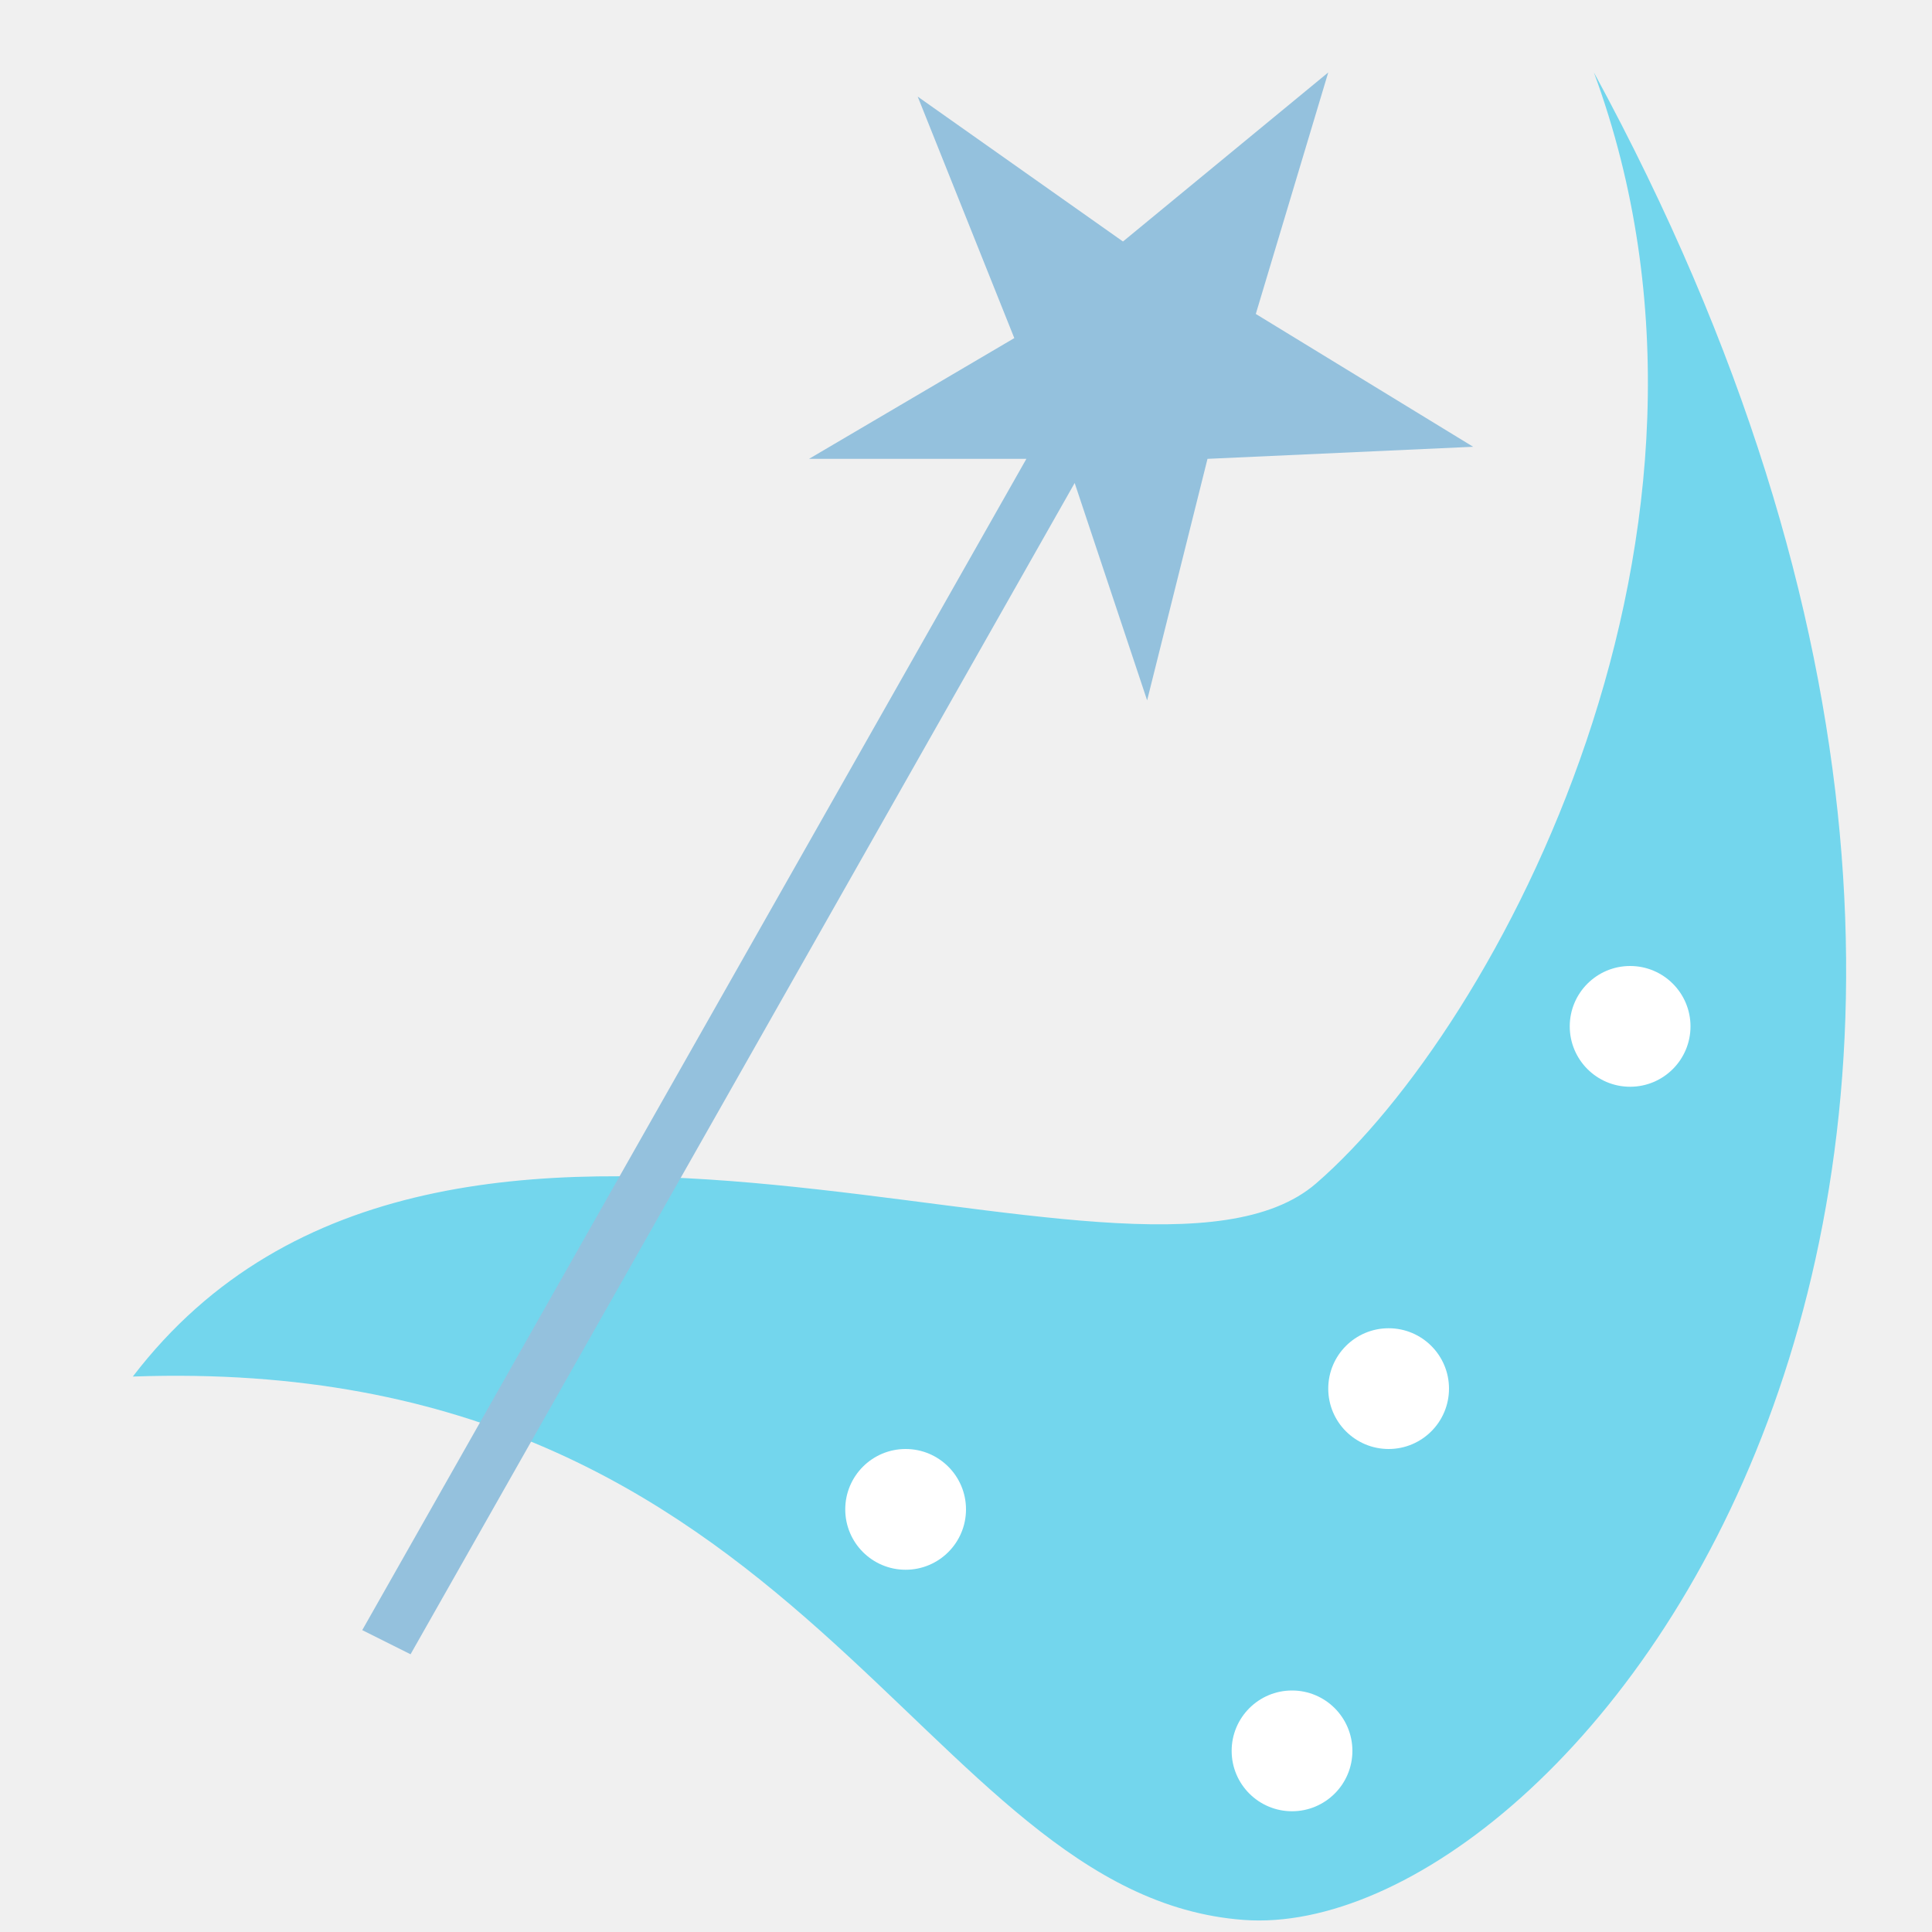
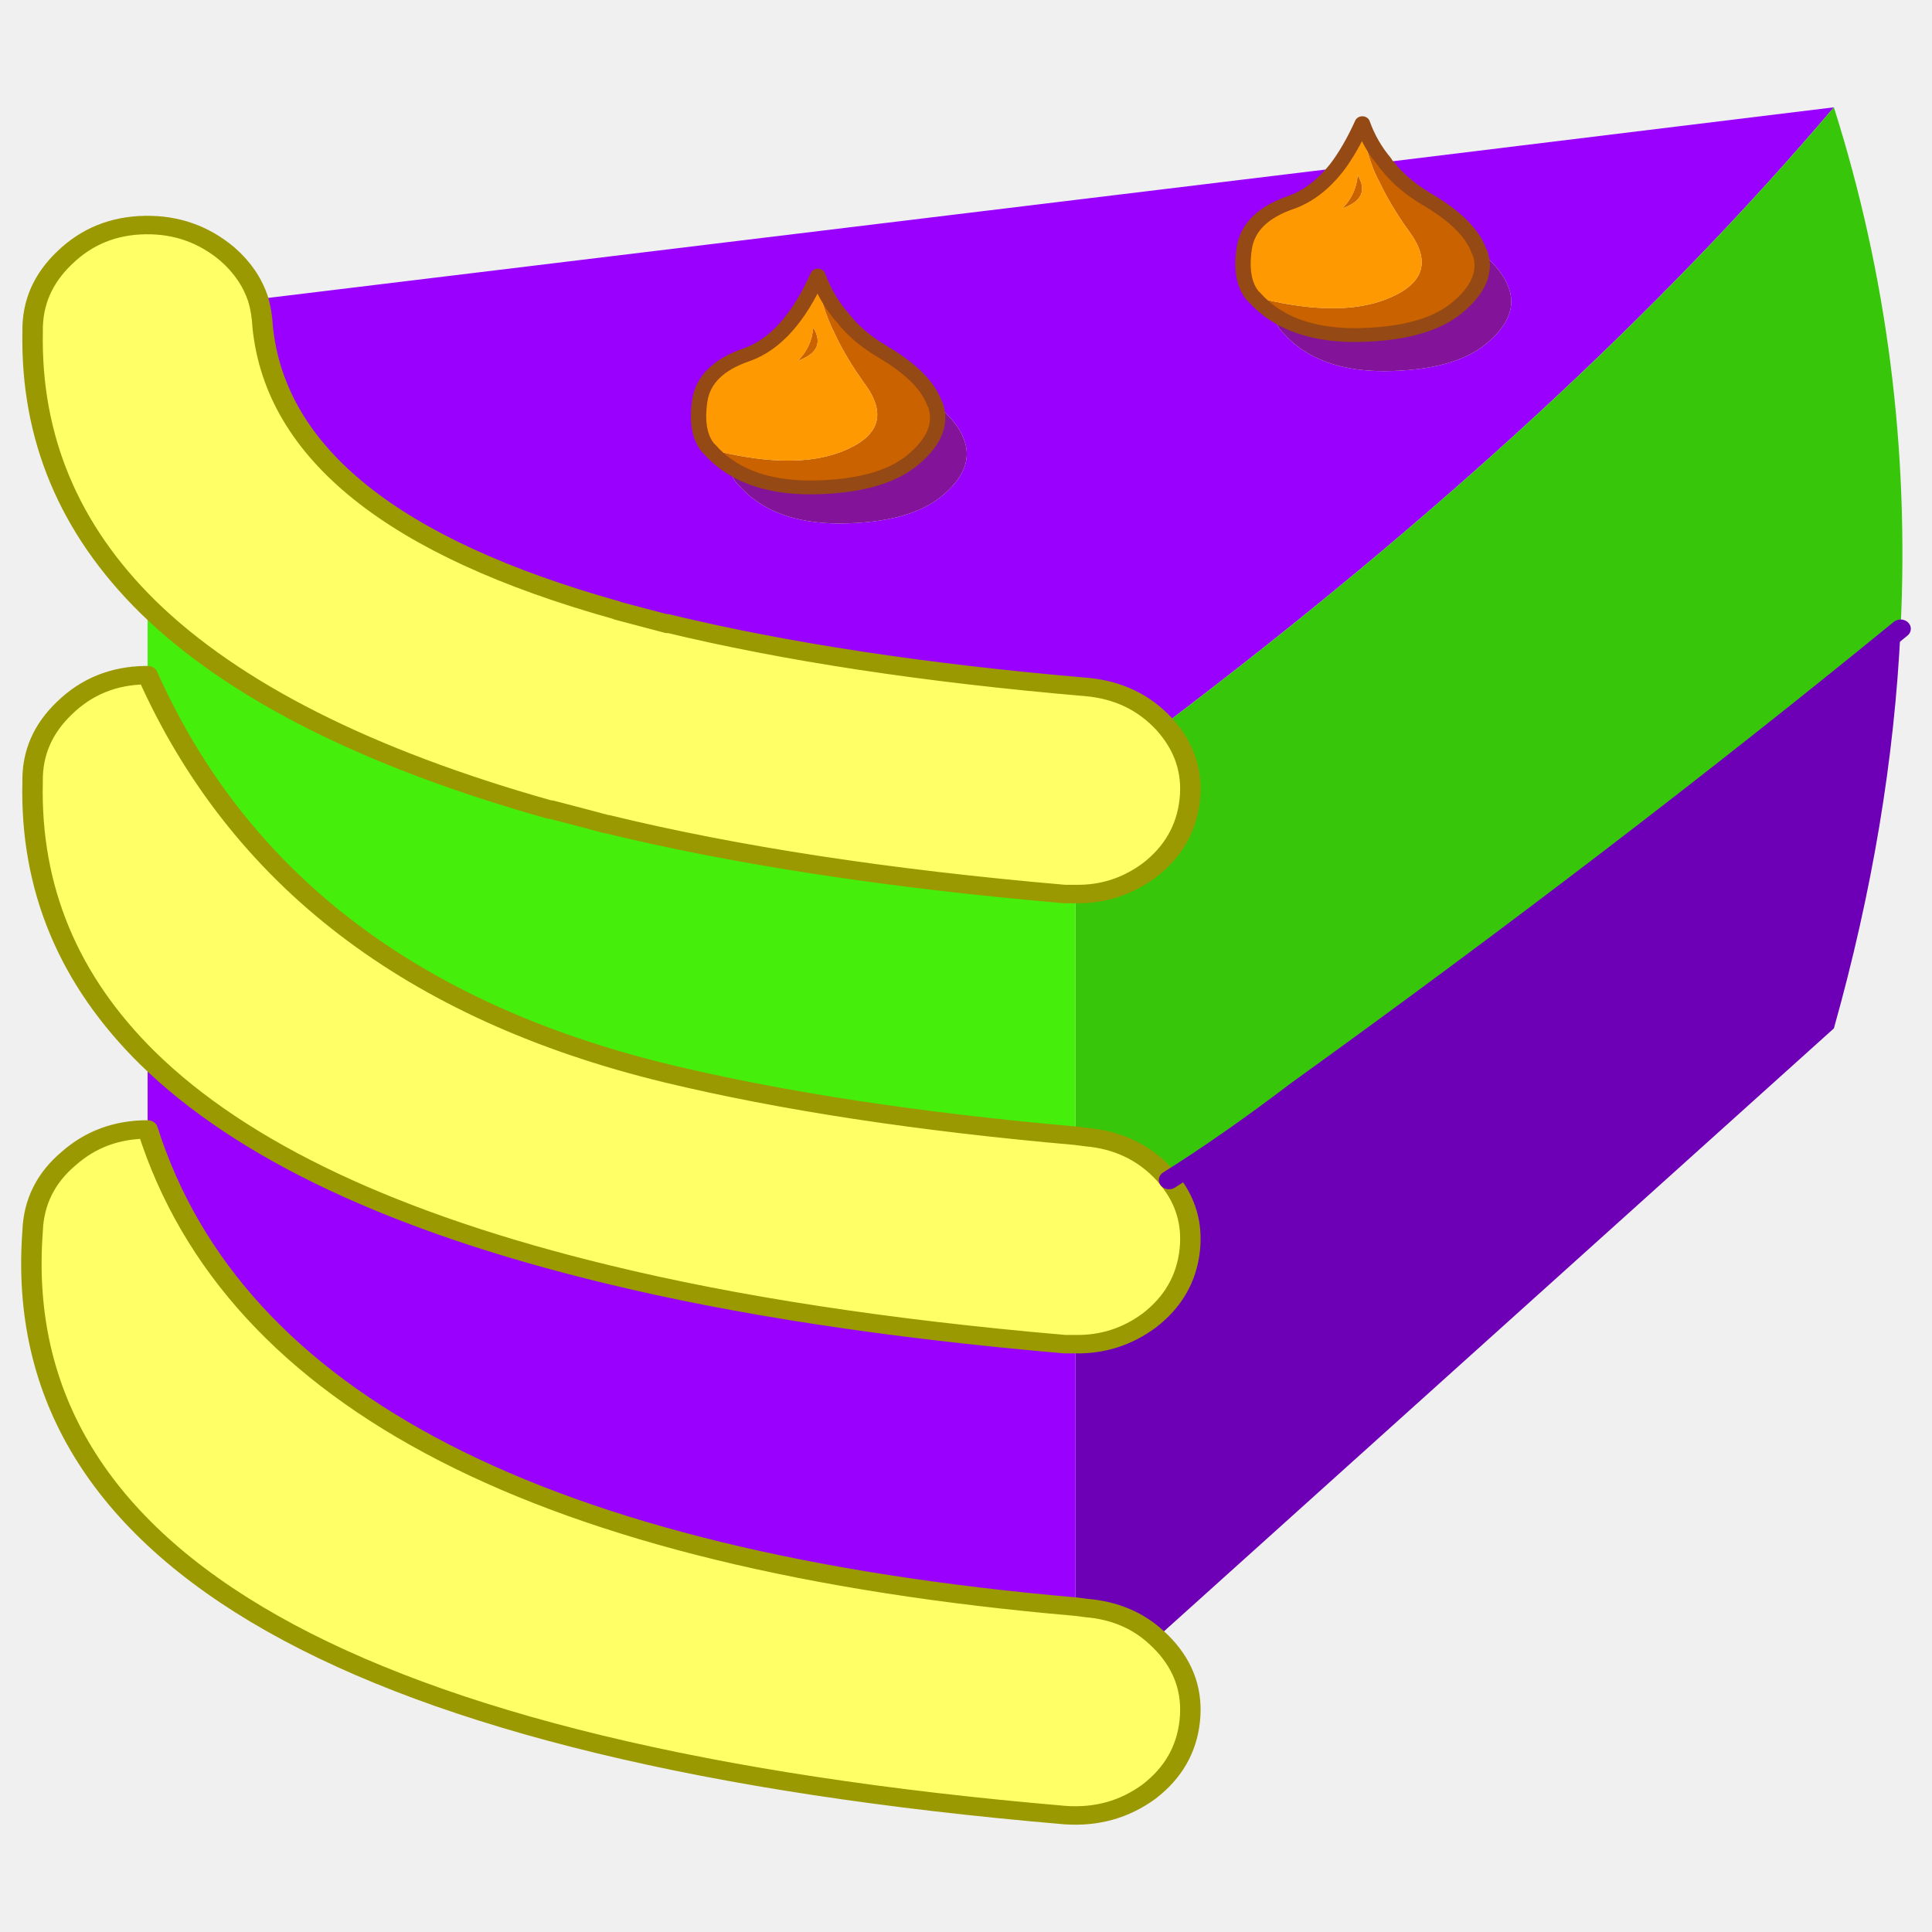
- <svg xmlns="http://www.w3.org/2000/svg" xmlns:xlink="http://www.w3.org/1999/xlink" viewBox="0 0 16 16">
-   <path d="m13.2,.6c5,9.2-.2,15.5-2.9,15.3s-3.6,-4.7-9.2,-4.5c2.6,-3.4 8.3,-.3 9.8,-1.6s3.7,-5.4 2.3,-9.2" fill="#73d6ed" />
-   <path d="m11,0.6-1.7,1.4-1.7,-1.2.8,2-1.7,1h1.8l-5.5,9.7.4,.2 5.5,-9.7.6,1.8 .5,-2 2.2,-.1-1.8,-1.1.6,-2" fill="#94c1dd" />
-   <circle cx="13.5" cy="8.5" fill="#fff" id="e" r="0.5" />
-   <use x="-2" y="3" xlink:href="#e" />
-   <use x="-6" y="4" xlink:href="#e" />
-   <use x="-2.8" y="6" xlink:href="#e" />
+ <svg xmlns="http://www.w3.org/2000/svg" version="1.0" width="32pt" height="32pt" viewBox="0 0 32 32" preserveAspectRatio="xMidYMid meet" id="svg8">
+   <defs id="defs12" />
+   <g transform="matrix(0.3386951,0,0,0.3058789,40.43839,12.24599)" id="g38-8">
+     <g transform="translate(-471.5,-136.9)" id="g36-7">
+       <g id="use28-5" transform="scale(0.75)">
+         <path fill="#6d00b7" stroke="none" d="m 539.6,226.2 v 18.95 q 0.35,0.05 0.7,0.1 2.75,0.25 4.6,2.15 l 44.15,-44 q 3.752,-14.779 4.35,-28.85 -18.345,16.583 -39.3,33.3 -4.516,3.801 -8.4,6.5 1.625,2.205 1.35,5.05 -0.3,3.1 -2.65,5.1 -2.15,1.75 -4.8,1.7 z" id="path306" />
+         <path fill="#ffff66" stroke="none" d="m 473.95,212.8 q -2.25,2.1 -2.35,5.25 -2.4,35.55 67.3,42.15 3.1,0.25 5.5,-1.7 2.35,-2 2.65,-5.1 0.3,-3.1 -1.65,-5.45 -0.25,-0.3 -0.5,-0.55 -1.85,-1.9 -4.6,-2.15 -0.35,-0.05 -0.7,-0.1 -52.05,-5 -60.5,-34.45 -3,0 -5.15,2.1 m -0.25,-32.55 q -2.15,2.25 -2.1,5.35 -0.25,11.5 7.5,19.95 9.25,10.05 29.95,15.6 12.6,3.4 29.85,5.05 0.35,0 0.7,0 2.65,0.05 4.8,-1.7 2.35,-2 2.65,-5.1 0.275,-2.845 -1.35,-5.05 -0.14,-0.207 -0.3,-0.4 -2,-2.4 -5.1,-2.7 -0.35,-0.05 -0.7,-0.1 -15.4,-1.5 -26.65,-4.5 -24.95,-6.7 -33.85,-28.75 -0.1,0 -0.15,0 -3.1,0.05 -5.25,2.35 m 12.9,-27.5 q -0.05,-1.1 -0.3,-2 -0.55,-1.85 -2,-3.25 -2.3,-2.15 -5.35,-2.1 -3.1,0.05 -5.25,2.35 -2.15,2.25 -2.1,5.35 -0.2,11.45 7.5,19.85 8.4,9.1 26.2,14.65 h 0.1 q 1.75,0.5 3.6,1.05 h 0.05 q 12.6,3.4 29.85,5.05 0.35,0 0.7,0 2.65,0.05 4.8,-1.7 2.35,-2 2.65,-5.1 0.3,-3.05 -1.65,-5.45 -2,-2.4 -5.1,-2.7 -15.8,-1.5 -27.35,-4.6 l 0.05,0.05 q -1.7,-0.5 -3.25,-0.95 l -0.1,-0.05 q -21.8,-6.75 -23.05,-20.45 z" id="path308" />
+         <path fill="#9900fe" stroke="none" d="m 479.1,205.55 v 5.15 q 8.45,29.45 60.5,34.45 V 226.2 q -0.35,0 -0.7,0 -17.25,-1.65 -29.85,-5.05 -20.7,-5.55 -29.95,-15.6 m 74.6,-61.8 q 1.6,-0.65 2.9,-2.45 l -70.3,9.45 q 0.25,0.9 0.3,2 1.25,13.7 23.05,20.45 l 0.1,0.05 q 1.55,0.45 3.25,0.95 l -0.05,-0.05 q 11.55,3.1 27.35,4.6 3.1,0.3 5.1,2.7 26.6,-22.3 43.65,-44.55 l -28.8,3.9 q 0.25,0.7 0.6,1.4 0.7,0.7 1.6,1.3 2.8,1.8 3.45,3.75 1.6,1.4 2,2.85 0.55,2 -1.55,3.9 -2.1,1.9 -6.6,1.95 -4.4,0 -6.6,-2.75 l -0.1,-0.1 q -0.4,-0.5 -0.5,-1.25 -0.75,-0.55 -1.3,-1.25 l -0.1,-0.1 q -0.85,-1.15 -0.55,-3.4 0.3,-2.3 3.1,-3.35 m -29,7.9 q 0.25,0.8 0.65,1.55 0.7,0.7 1.6,1.3 2.8,1.8 3.45,3.75 1.6,1.4 2,2.85 0.55,2 -1.55,3.9 -2.1,1.9 -6.6,1.95 -4.4,0 -6.6,-2.75 l -0.1,-0.1 q -0.4,-0.5 -0.5,-1.25 -0.75,-0.55 -1.3,-1.25 l -0.1,-0.1 q -0.85,-1.15 -0.55,-3.4 0.3,-2.3 3.1,-3.35 2.75,-1.1 4.6,-5.7 0.6,1.8 1.7,3.15 0.1,-0.25 0.2,-0.55 z" id="path310" />
+         <path fill="#38c60b" stroke="none" d="m 544.4,192 q -2.15,1.75 -4.8,1.7 v 17.45 q 0.35,0.05 0.7,0.1 3.1,0.3 5.1,2.7 0.16,0.193 0.3,0.4 3.884,-2.699 8.4,-6.5 20.955,-16.717 39.3,-33.3 0.848,-19.502 -4.35,-37.65 -17.05,22.25 -43.65,44.55 1.95,2.4 1.65,5.45 -0.3,3.1 -2.65,5.1 z" id="path312" />
+         <path fill="#45ee0b" stroke="none" d="m 505.4,187.6 h -0.1 q -17.8,-5.55 -26.2,-14.65 v 4.95 q 8.9,22.05 33.85,28.75 11.25,3 26.65,4.5 V 193.7 q -0.35,0 -0.7,0 -17.25,-1.65 -29.85,-5.05 H 509 q -1.85,-0.55 -3.6,-1.05 z" id="path314" />
+         <path fill="#831398" stroke="none" d="m 565.9,147.25 q 0.05,0.1 0.1,0.25 0.55,2 -1.55,3.9 -2.1,1.9 -6.6,1.95 -3.25,0 -5.3,-1.5 0.1,0.75 0.5,1.25 l 0.1,0.1 q 2.2,2.75 6.6,2.75 4.5,-0.05 6.6,-1.95 2.1,-1.9 1.55,-3.9 -0.4,-1.45 -2,-2.85 m -48.25,16.95 q 2.2,2.75 6.6,2.75 4.5,-0.05 6.6,-1.95 2.1,-1.9 1.55,-3.9 -0.4,-1.45 -2,-2.85 0.05,0.1 0.1,0.25 0.55,2 -1.55,3.9 -2.1,1.9 -6.6,1.95 -3.25,0 -5.3,-1.5 0.1,0.75 0.5,1.25 z" id="path316" />
+         <path fill="#ca6200" stroke="none" d="m 560,141.2 q -0.15,-0.15 -0.25,-0.35 -0.95,-1.25 -1.45,-2.8 0.1,1.4 0.6,2.95 0.2,0.65 0.55,1.35 0.7,1.65 1.9,3.5 2.1,3.15 -1.15,4.75 -2.9,1.45 -7.75,0.3 -0.6,-0.15 -1.2,-0.3 0.55,0.7 1.3,1.25 2.05,1.5 5.3,1.5 4.5,-0.05 6.6,-1.95 2.1,-1.9 1.55,-3.9 -0.05,-0.15 -0.1,-0.25 -0.65,-1.95 -3.45,-3.75 -0.9,-0.6 -1.6,-1.3 -0.5,-0.5 -0.85,-1 m -2,0.6 q -0.1,1.4 -1,2.4 1.9,-0.75 1,-2.4 m -36.5,13.4 q 1.9,-0.75 1,-2.4 -0.1,1.4 -1,2.4 m 3.85,-2 q -0.5,-0.5 -0.85,-1 -1.1,-1.35 -1.7,-3.15 0.1,2 1.15,4.3 0.7,1.65 1.9,3.5 2.1,3.15 -1.15,4.75 -2.9,1.45 -7.75,0.3 -0.6,-0.15 -1.2,-0.3 0.55,0.7 1.3,1.25 2.05,1.5 5.3,1.5 4.5,-0.05 6.6,-1.95 2.1,-1.9 1.55,-3.9 -0.05,-0.15 -0.1,-0.25 -0.65,-1.95 -3.45,-3.75 -0.9,-0.6 -1.6,-1.3 z" id="path318" />
+         <path fill="#ffc1c1" stroke="none" d="m 560.15,140.8 -0.4,0.05 q 0.1,0.2 0.25,0.35 0.05,-0.2 0.15,-0.4 z" id="path320" />
+         <path fill="#000000" fill-opacity="0.102" stroke="none" d="m 560.25,140.8 q -0.05,-0.1 -0.05,-0.15 -0.05,0.05 -0.05,0.15 -0.1,0.2 -0.15,0.4 0.35,0.5 0.85,1 -0.35,-0.7 -0.6,-1.4 m -34.9,12.4 q -0.4,-0.75 -0.65,-1.55 -0.1,0.3 -0.2,0.55 0.35,0.5 0.85,1 z" id="path322" />
+         <path fill="#ff9901" stroke="none" d="m 556.6,141.3 q -1.3,1.8 -2.9,2.45 -2.8,1.05 -3.1,3.35 -0.3,2.25 0.55,3.4 l 0.1,0.1 q 0.6,0.15 1.2,0.3 4.85,1.15 7.75,-0.3 3.25,-1.6 1.15,-4.75 -1.2,-1.85 -1.9,-3.5 -0.35,-0.7 -0.55,-1.35 -0.5,-1.55 -0.6,-2.95 -0.8,1.95 -1.7,3.25 m 0.4,2.9 q 0.9,-1 1,-2.4 0.9,1.65 -1,2.4 m -33.05,9.15 q -1.05,-2.3 -1.15,-4.3 -1.85,4.6 -4.6,5.7 -2.8,1.05 -3.1,3.35 -0.3,2.25 0.55,3.4 l 0.1,0.1 q 0.6,0.15 1.2,0.3 4.85,1.15 7.75,-0.3 3.25,-1.6 1.15,-4.75 -1.2,-1.85 -1.9,-3.5 m -1.45,-0.55 q 0.9,1.65 -1,2.4 0.9,-1 1,-2.4 z" id="path324" />
+       </g>
+       <path id="use30-8" stroke="#954915" stroke-width="0.75" stroke-linejoin="round" stroke-linecap="round" fill="none" d="m 413.438,112.95 -0.075,-0.075 q -0.637,-0.863 -0.412,-2.55 0.225,-1.725 2.325,-2.513 1.2,-0.487 2.175,-1.837 m 3.188,0.675 q 0.525,0.525 1.2,0.975 2.1,1.35 2.587,2.812 m -10.012,3.45 q -0.562,-0.412 -0.975,-0.938 m 4.013,-6.975 q 0.675,-0.975 1.275,-2.438 m 1.913,3.112 q -0.375,-0.375 -0.637,-0.75 -0.113,-0.113 -0.188,-0.263 -0.713,-0.938 -1.087,-2.1 m 5.7,6.9 q 0.037,0.075 0.075,0.188 0.412,1.5 -1.163,2.925 -1.575,1.425 -4.95,1.462 -2.438,0 -3.975,-1.125 M 393.375,114.15 q 0.263,0.375 0.637,0.75 0.525,0.525 1.2,0.975 2.1,1.35 2.587,2.812 m -10.012,3.45 q -0.562,-0.412 -0.975,-0.938 l -0.075,-0.075 q -0.637,-0.863 -0.412,-2.55 0.225,-1.725 2.325,-2.513 2.062,-0.825 3.45,-4.275 0.45,1.35 1.275,2.362 m -5.588,7.987 q 1.538,1.125 3.975,1.125 3.375,-0.037 4.95,-1.462 1.575,-1.425 1.163,-2.925 -0.037,-0.113 -0.075,-0.188" />
+       <path id="use32-9" stroke="#9b9901" stroke-width="1" stroke-linejoin="round" stroke-linecap="round" fill="none" d="m 364.725,113.062 q 0.188,0.675 0.225,1.5 0.938,10.275 17.288,15.338 l 0.075,0.037 q 1.163,0.338 2.438,0.713 l -0.037,-0.037 q 8.662,2.325 20.512,3.45 2.325,0.225 3.825,2.025 m -49.725,-6.375 q 6.3,6.825 19.65,10.988 h 0.075 q 1.312,0.375 2.7,0.787 h 0.037 q 9.45,2.55 22.387,3.788 0.263,0 0.525,0 1.988,0.037 3.6,-1.275 1.762,-1.5 1.988,-3.825 0.225,-2.288 -1.238,-4.088 m -0.375,49.462 q 0.188,0.188 0.375,0.412 1.462,1.762 1.238,4.088 -0.225,2.325 -1.988,3.825 -1.8,1.462 -4.125,1.275 -52.275,-4.95 -50.475,-31.613 0.075,-2.362 1.762,-3.938 1.613,-1.575 3.862,-1.575 m 0,-3.862 Q 353.512,147.825 353.7,139.2 q -0.037,-2.325 1.575,-4.013 1.613,-1.725 3.938,-1.762 0.037,0 0.113,0 m 0,-3.712 q -5.775,-6.3 -5.625,-14.887 -0.037,-2.325 1.575,-4.013 1.613,-1.725 3.938,-1.762 2.288,-0.037 4.013,1.575 1.087,1.05 1.5,2.438 m 44.55,47.7 q -0.105,-0.155 -0.225,-0.3 -1.5,-1.8 -3.825,-2.025 -0.263,-0.037 -0.525,-0.075 -11.55,-1.125 -19.988,-3.375 Q 366,149.963 359.325,133.425 M 404.7,169.65 q -0.263,0 -0.525,0 -12.938,-1.238 -22.387,-3.788 -15.525,-4.162 -22.462,-11.7 M 404.7,169.65 q 1.988,0.037 3.6,-1.275 1.762,-1.5 1.988,-3.825 0.207,-2.134 -1.012,-3.788 m -0.6,24.788 q -1.387,-1.425 -3.45,-1.613 -0.263,-0.037 -0.525,-0.075 -39.038,-3.75 -45.375,-25.837" />
+       <path id="use34-8" stroke="#6d00b7" stroke-width="1" stroke-linejoin="round" stroke-linecap="round" fill="none" d="m 409.275,160.762 q 2.913,-2.024 6.3,-4.875 15.716,-12.538 29.475,-24.975" />
+     </g>
+   </g>
+   <g id="g58" />
</svg>
